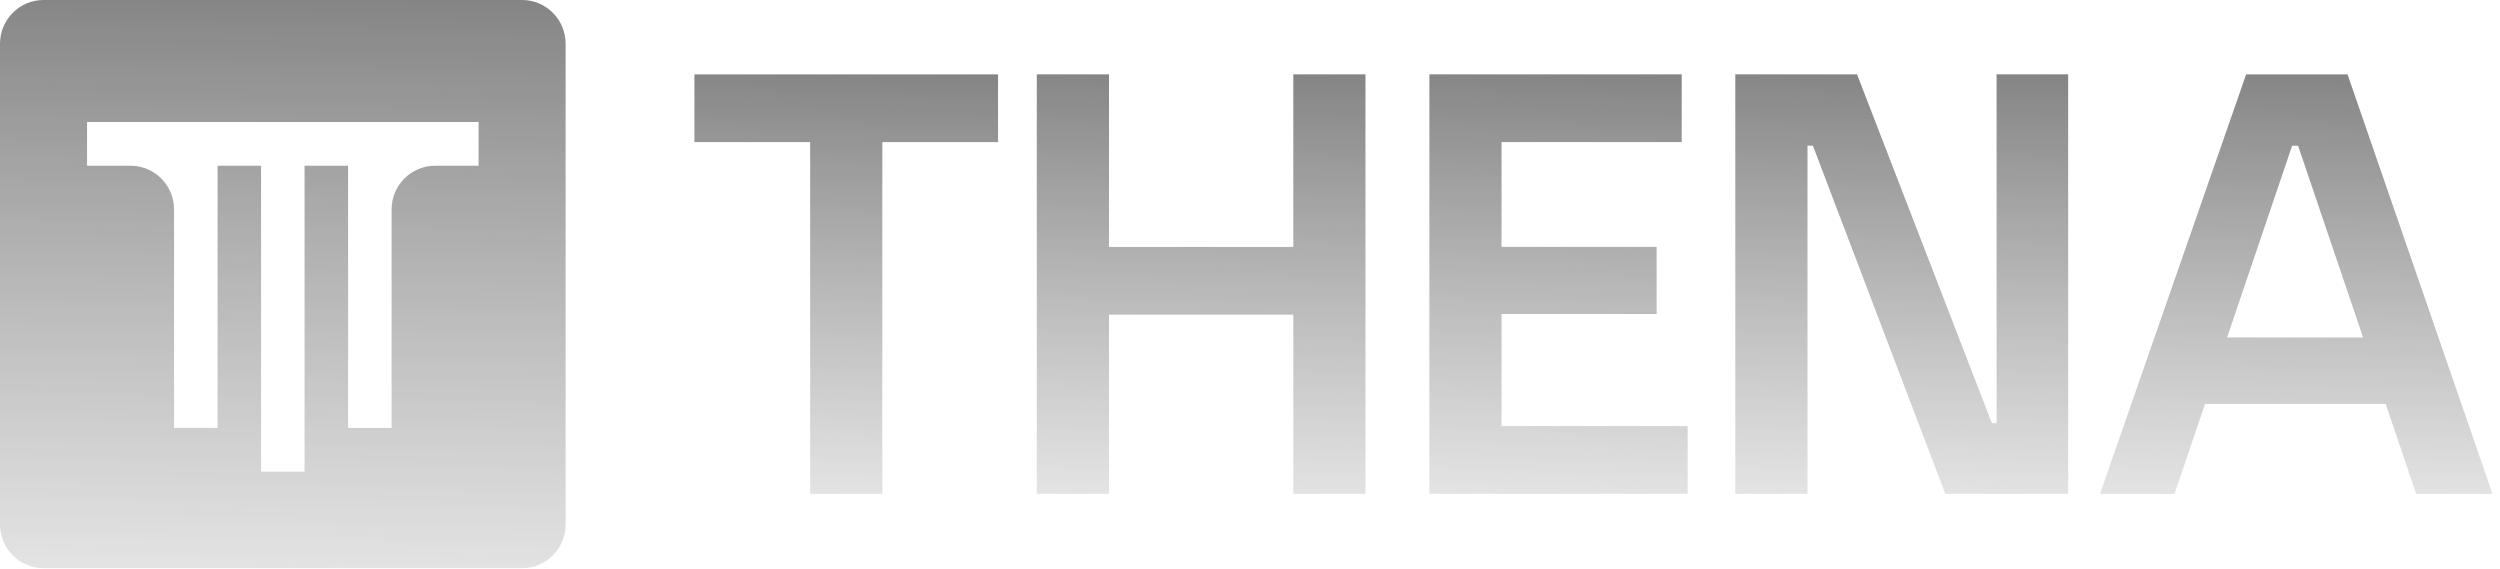
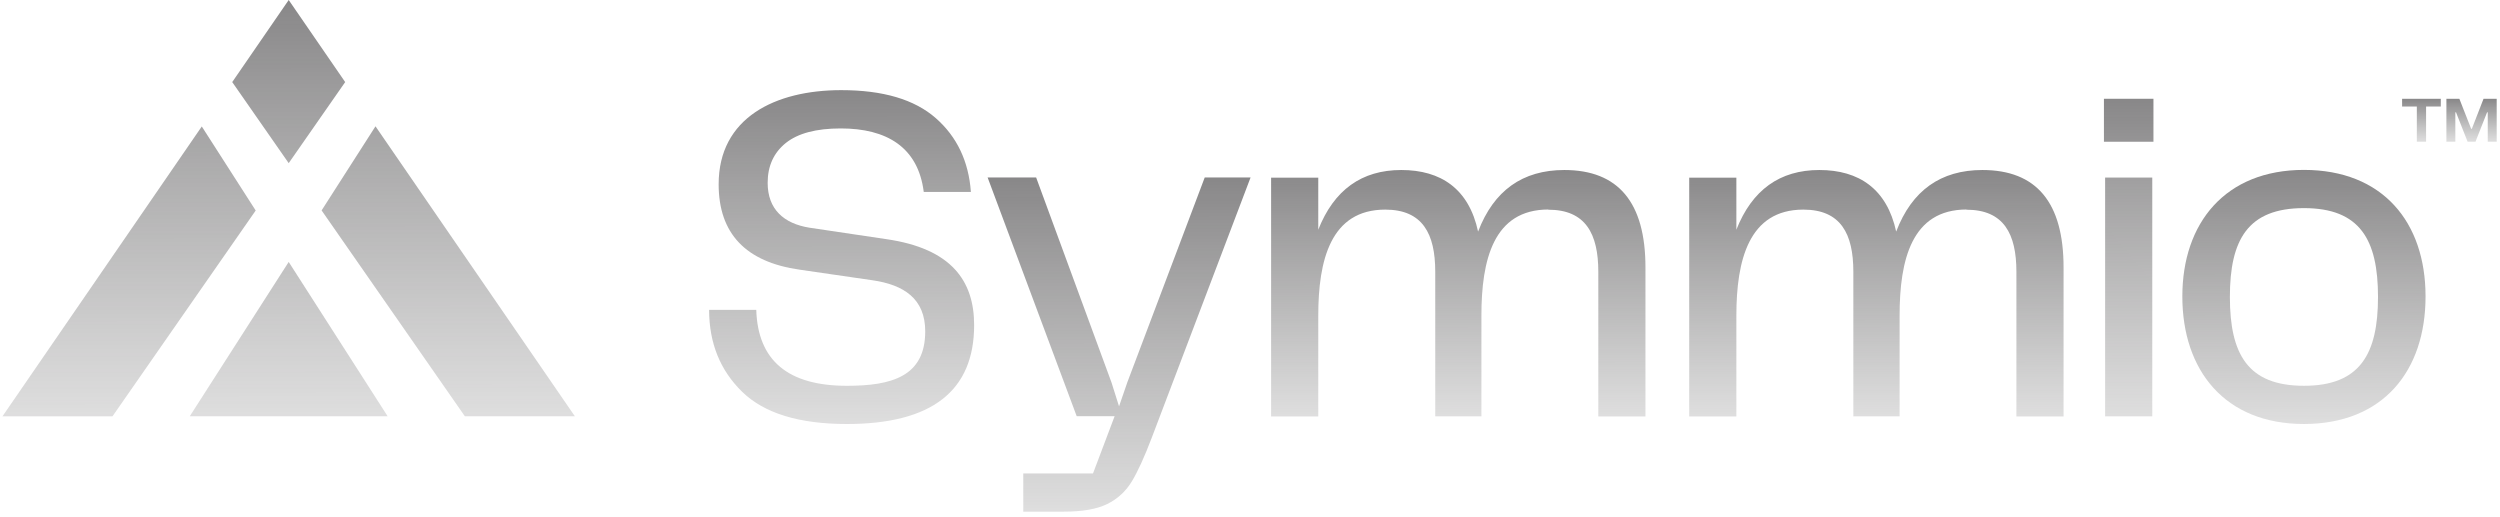
- <svg xmlns="http://www.w3.org/2000/svg" width="110" height="25" viewBox="0 0 110 25" fill="none">
-   <path fill-rule="evenodd" clip-rule="evenodd" d="M1.916 0H22.971C24.029 0 24.887 0.862 24.887 1.925V23.075C24.887 24.138 24.029 25 22.971 25H1.916C0.858 25 0 24.138 0 23.075V1.925C0 0.862 0.858 0 1.916 0ZM21.058 7.292V5.369H3.83V7.292H5.743C6.801 7.292 7.659 8.154 7.659 9.217V18.83H9.573V7.292H11.487V20.753H13.401V7.292H15.316V18.83H17.23V9.217C17.23 8.154 18.088 7.292 19.146 7.292H21.058Z" fill="url(#paint0_linear_6686_1615)" />
-   <path d="M35.647 6.253H30.555V3.273H43.914V6.253H38.822V21.729H35.647V6.253Z" fill="url(#paint1_linear_6686_1615)" />
-   <path d="M45.619 3.271H48.796V10.865H56.906V3.271H60.081V21.727H56.906V13.845H48.796V21.727H45.619V3.271Z" fill="url(#paint2_linear_6686_1615)" />
-   <path d="M62.893 3.271H73.995V6.251H66.068V10.864H72.892V13.817H66.068V18.748H74.257V21.727H62.893V3.271Z" fill="url(#paint3_linear_6686_1615)" />
-   <path d="M76.355 3.271H81.71L87.641 18.617H87.85V3.271H90.999V21.727H85.592L79.767 6.41H79.53V21.727H76.353V3.271H76.355Z" fill="url(#paint4_linear_6686_1615)" />
-   <path d="M104.972 17.774H97.02L95.681 21.729H92.4L98.83 3.273H103.292L109.669 21.729H106.309L104.971 17.774H104.972ZM103.976 14.848L101.115 6.411H100.853L97.993 14.848H103.977H103.976Z" fill="url(#paint5_linear_6686_1615)" />
+ <svg xmlns="http://www.w3.org/2000/svg" width="324" height="67" viewBox="0 0 324 67" fill="none">
+   <path d="M109.763 50C115.542 50 119.909 48.8 119.909 42.947C119.909 38.718 117.159 36.913 113.06 36.32L103.652 34.953C96.65 33.961 93.137 30.273 93.137 23.878C93.137 15.24 100.495 11.682 109.024 11.682C114.447 11.682 118.521 12.893 121.271 15.305C124.021 17.715 125.535 20.9 125.828 24.871H119.718C118.979 19.031 114.867 16.645 108.961 16.645C105.778 16.645 103.41 17.277 101.844 18.528C100.278 19.791 99.489 21.506 99.489 23.698C99.489 27.128 101.59 28.984 104.925 29.513L114.88 30.995C123.333 32.22 126.248 36.423 126.248 42.135C126.248 50.67 120.749 54.951 109.75 54.951C103.563 54.951 99.031 53.558 96.179 50.773C93.328 47.988 91.902 44.456 91.902 40.162H98.012C98.216 46.725 102.124 50 109.75 50H109.763Z" fill="url(#paint0_linear_10015_310)" />
+   <path d="M200.674 27.153C193.545 27.153 191.992 33.69 191.992 40.897V53.957H186.008V35.211C186.008 30.299 184.379 27.166 179.529 27.166C172.438 27.166 170.847 33.741 170.847 40.91V53.97H164.736V23.027H170.847V29.77C172.883 24.613 176.473 22.034 181.604 22.034C186.734 22.034 190.363 24.458 191.56 30.015C193.596 24.69 197.326 22.034 202.736 22.034C209.738 22.034 213.251 26.237 213.251 34.657V53.97H207.141V35.224C207.141 30.286 205.487 27.178 200.661 27.178L200.674 27.153Z" fill="url(#paint1_linear_10015_310)" />
+   <path d="M254.872 27.153C247.743 27.153 246.189 33.69 246.189 40.897V53.957H240.193V35.211C240.193 30.299 238.565 27.166 233.713 27.166C226.637 27.166 225.033 33.728 225.033 40.91V53.97H218.921V23.027H225.033V29.77C227.069 24.613 230.658 22.034 235.789 22.034C240.919 22.034 244.548 24.484 245.744 30.015C247.78 24.69 251.51 22.034 256.921 22.034C263.923 22.034 267.438 26.237 267.438 34.657V53.97H261.326V35.224C261.326 30.311 259.697 27.178 254.846 27.178L254.872 27.153Z" fill="url(#paint2_linear_10015_310)" />
+   <path d="M282.831 38.421C282.831 28.88 288.406 22.02 298.59 22.02C308.775 22.02 314.351 28.764 314.351 38.421C314.351 48.078 308.839 54.949 298.59 54.949C288.342 54.949 282.831 48 282.831 38.421ZM298.59 49.998C305.848 49.998 308.19 45.899 308.19 38.485C308.19 31.072 305.859 26.972 298.59 26.972C291.322 26.972 288.993 31.059 288.993 38.485C288.993 45.911 291.322 49.998 298.59 49.998Z" fill="url(#paint3_linear_10015_310)" />
+   <path d="M272.67 12.801H279.087V18.371H272.67V12.801ZM272.824 23.012H278.934V53.956H272.824V23.012Z" fill="url(#paint4_linear_10015_310)" />
+   <path d="M156.129 23.013L156.103 23.077L146.097 49.56L145.028 52.667L144.047 49.56L134.283 23H127.995L139.541 53.943H144.455L141.654 61.357H132.616V66.308H137.873C140.279 66.308 142.151 65.985 143.487 65.328C144.837 64.657 145.893 63.69 146.67 62.414C147.447 61.138 148.325 59.217 149.292 56.664L162.074 23H156.141L156.129 23.013Z" fill="url(#paint5_linear_10015_310)" />
+   <path d="M316.328 12.803V13.808H314.419V18.372H313.222V13.808H311.312V12.803H316.328ZM317.029 12.803H318.734L320.261 16.696H320.351L321.866 12.803H323.571V18.372H322.413V14.556H322.324L320.822 18.372H319.803L318.3 14.556H318.212V18.372H317.053V12.803H317.029Z" fill="url(#paint6_linear_10015_310)" />
+   <path d="M37.416 0L30.096 10.637L37.416 21.145L44.736 10.637L37.416 0ZM48.669 16.361L41.68 27.269L60.241 53.944H74.499L48.657 16.361H48.669ZM37.416 33.947L24.596 53.944H50.235L37.416 33.947ZM26.162 16.374L0.319 53.957H14.577L33.138 27.282L26.149 16.387L26.162 16.374Z" fill="url(#paint7_linear_10015_310)" />
  <defs>
-     <linearGradient id="paint0_linear_6686_1615" x1="14.774" y1="-21.615" x2="13.627" y2="34.092" gradientUnits="userSpaceOnUse">
+     <linearGradient id="paint0_linear_10015_310" x1="106.838" y1="-29.857" x2="106.95" y2="74.854" gradientUnits="userSpaceOnUse">
      <stop stop-color="#242124" />
      <stop offset="1" stop-color="#5C5C5C" stop-opacity="0" />
    </linearGradient>
-     <linearGradient id="paint1_linear_6686_1615" x1="38.486" y1="-12.683" x2="37.322" y2="28.426" gradientUnits="userSpaceOnUse">
+     <linearGradient id="paint1_linear_10015_310" x1="185.834" y1="-8.624" x2="185.877" y2="68.661" gradientUnits="userSpaceOnUse">
      <stop stop-color="#242124" />
      <stop offset="1" stop-color="#5C5C5C" stop-opacity="0" />
    </linearGradient>
-     <linearGradient id="paint2_linear_6686_1615" x1="54.205" y1="-12.685" x2="53.129" y2="28.429" gradientUnits="userSpaceOnUse">
+     <linearGradient id="paint2_linear_10015_310" x1="240.019" y1="-8.624" x2="240.063" y2="68.661" gradientUnits="userSpaceOnUse">
      <stop stop-color="#242124" />
      <stop offset="1" stop-color="#5C5C5C" stop-opacity="0" />
    </linearGradient>
-     <linearGradient id="paint3_linear_6686_1615" x1="69.639" y1="-12.685" x2="68.271" y2="28.411" gradientUnits="userSpaceOnUse">
+     <linearGradient id="paint3_linear_10015_310" x1="296.538" y1="-9.591" x2="296.609" y2="70.096" gradientUnits="userSpaceOnUse">
      <stop stop-color="#242124" />
      <stop offset="1" stop-color="#5C5C5C" stop-opacity="0" />
    </linearGradient>
-     <linearGradient id="paint4_linear_6686_1615" x1="85.048" y1="-12.685" x2="83.986" y2="28.43" gradientUnits="userSpaceOnUse">
+     <linearGradient id="paint4_linear_10015_310" x1="275.461" y1="-26.708" x2="276.004" y2="72.884" gradientUnits="userSpaceOnUse">
      <stop stop-color="#242124" />
      <stop offset="1" stop-color="#5C5C5C" stop-opacity="0" />
    </linearGradient>
-     <linearGradient id="paint5_linear_6686_1615" x1="102.652" y1="-12.683" x2="101.751" y2="28.439" gradientUnits="userSpaceOnUse">
+     <linearGradient id="paint5_linear_10015_310" x1="142.815" y1="-18.575" x2="142.928" y2="86.229" gradientUnits="userSpaceOnUse">
+       <stop stop-color="#242124" />
+       <stop offset="1" stop-color="#5C5C5C" stop-opacity="0" />
+     </linearGradient>
+     <linearGradient id="paint6_linear_10015_310" x1="316.643" y1="7.456" x2="316.648" y2="20.934" gradientUnits="userSpaceOnUse">
+       <stop stop-color="#242124" />
+       <stop offset="1" stop-color="#5C5C5C" stop-opacity="0" />
+     </linearGradient>
+     <linearGradient id="paint7_linear_10015_310" x1="32.578" y1="-51.799" x2="32.659" y2="78.778" gradientUnits="userSpaceOnUse">
      <stop stop-color="#242124" />
      <stop offset="1" stop-color="#5C5C5C" stop-opacity="0" />
    </linearGradient>
  </defs>
</svg>
